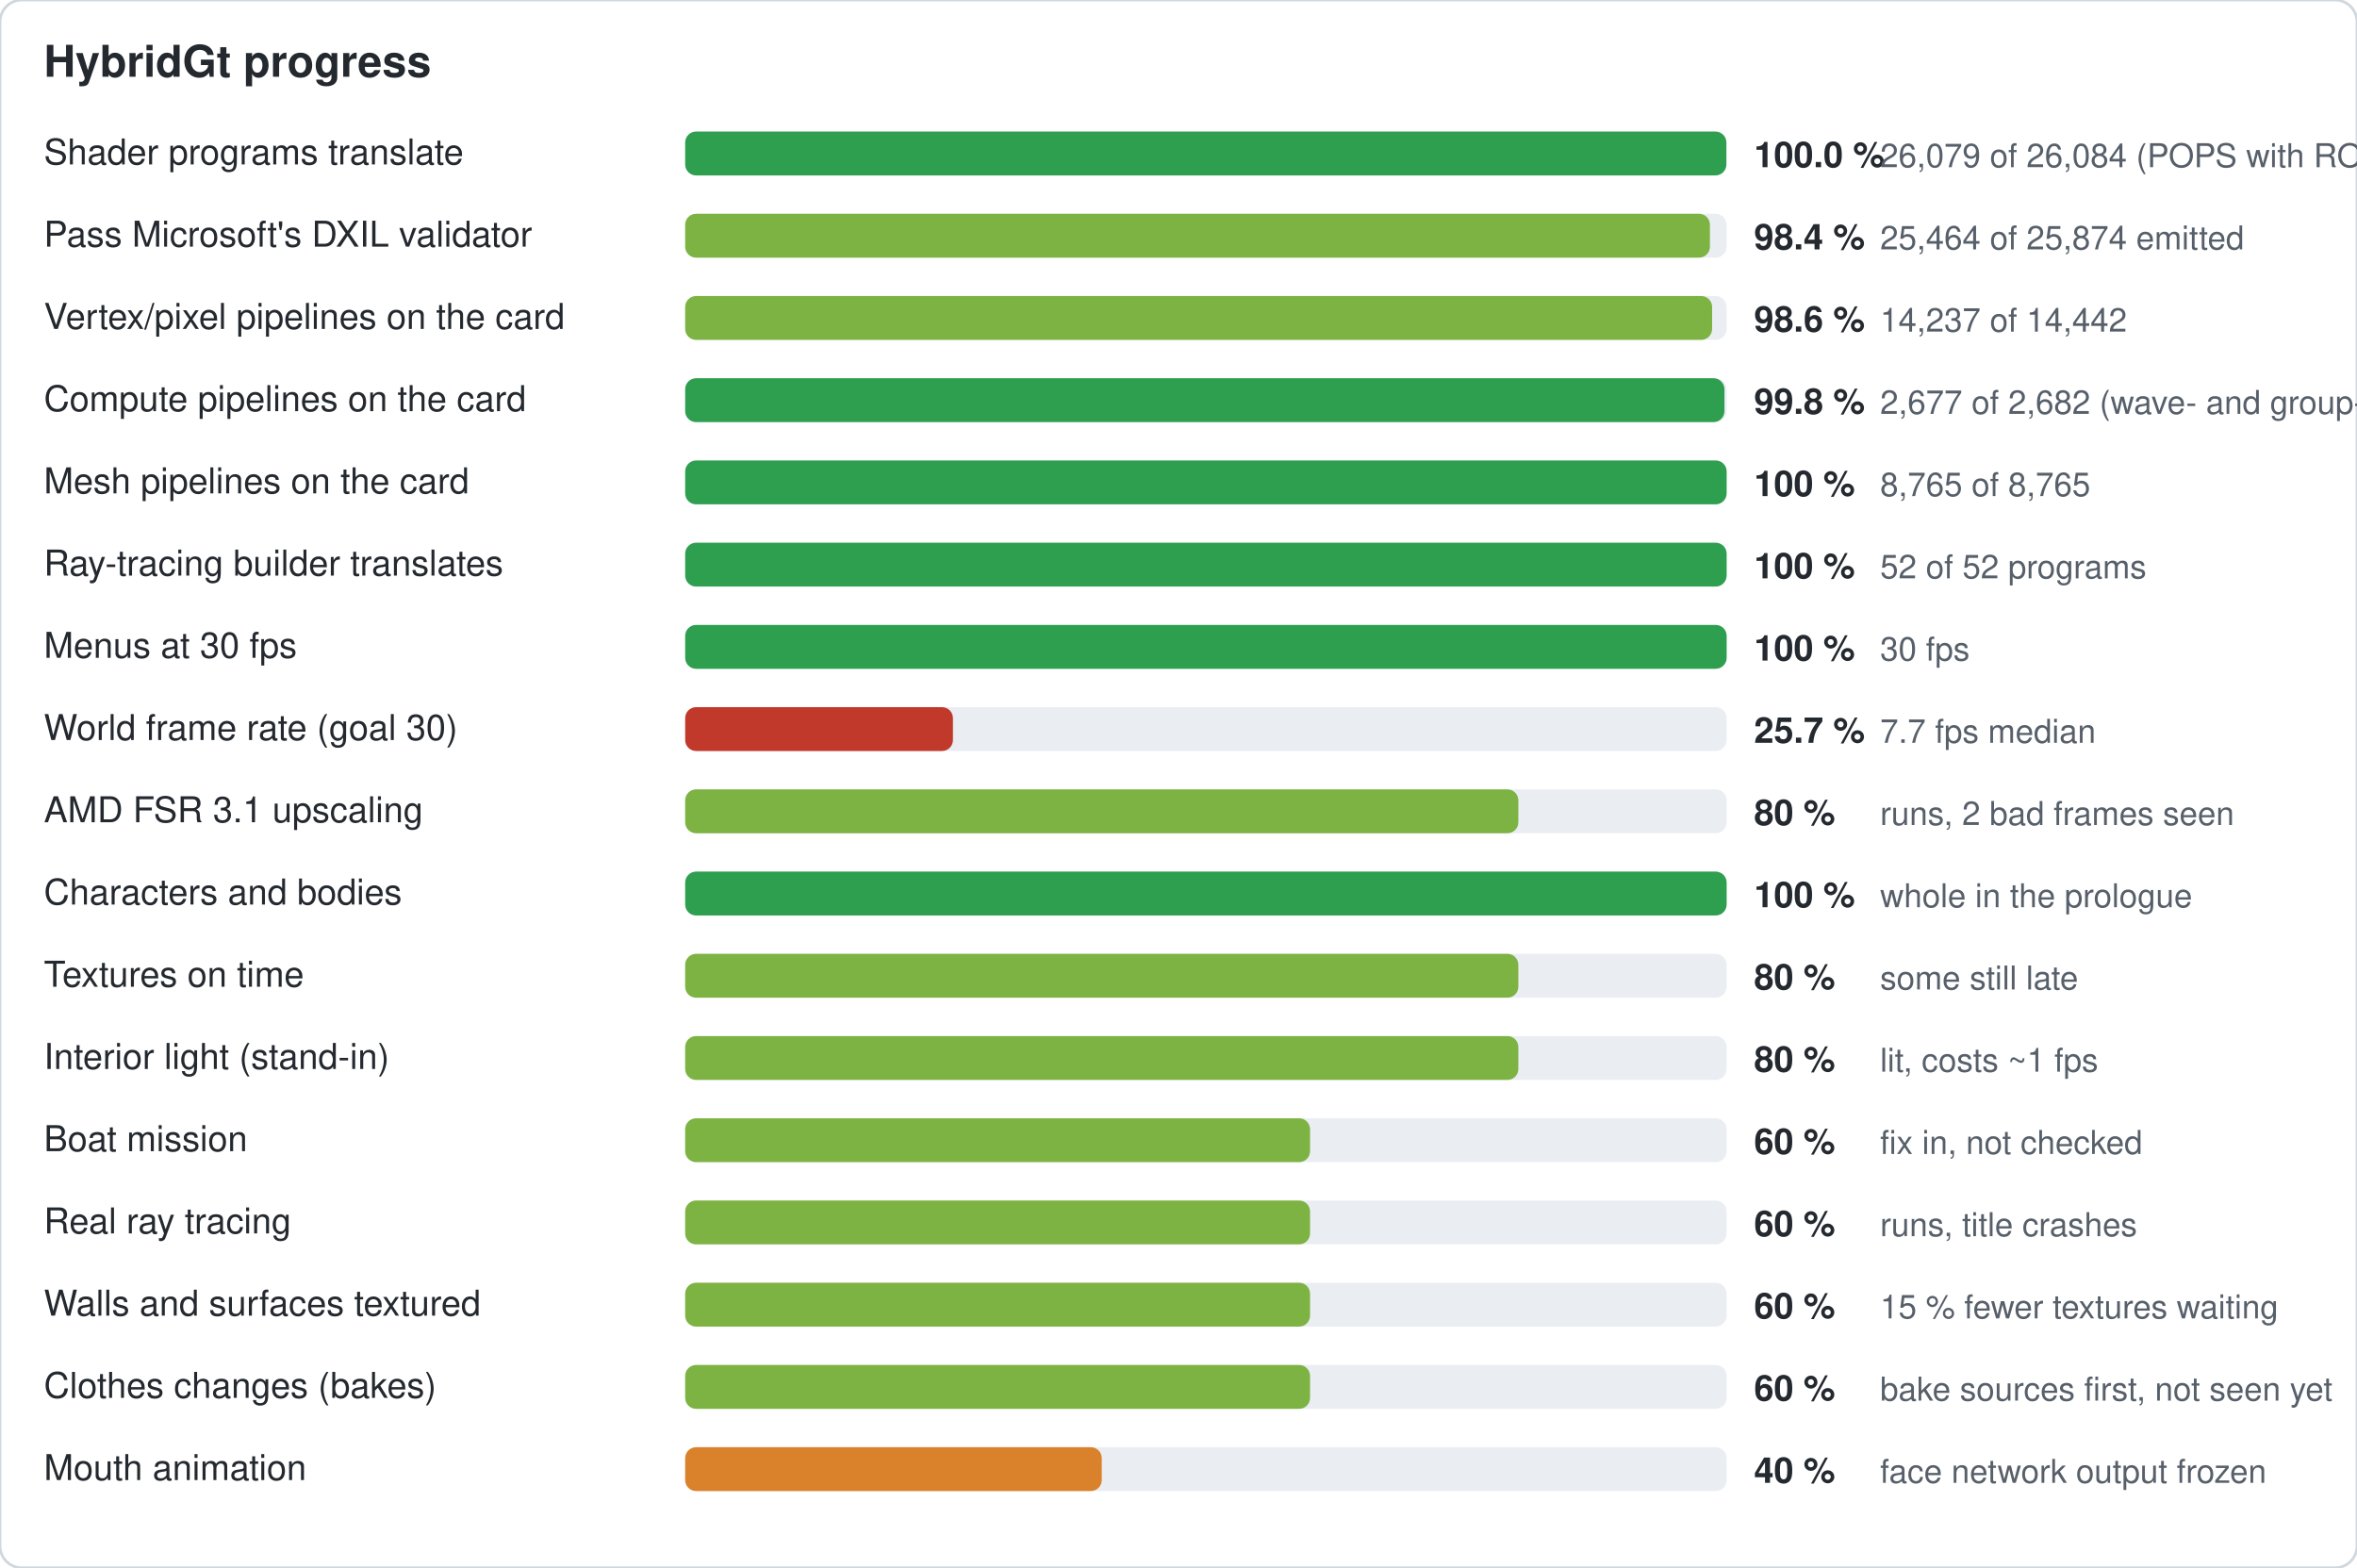
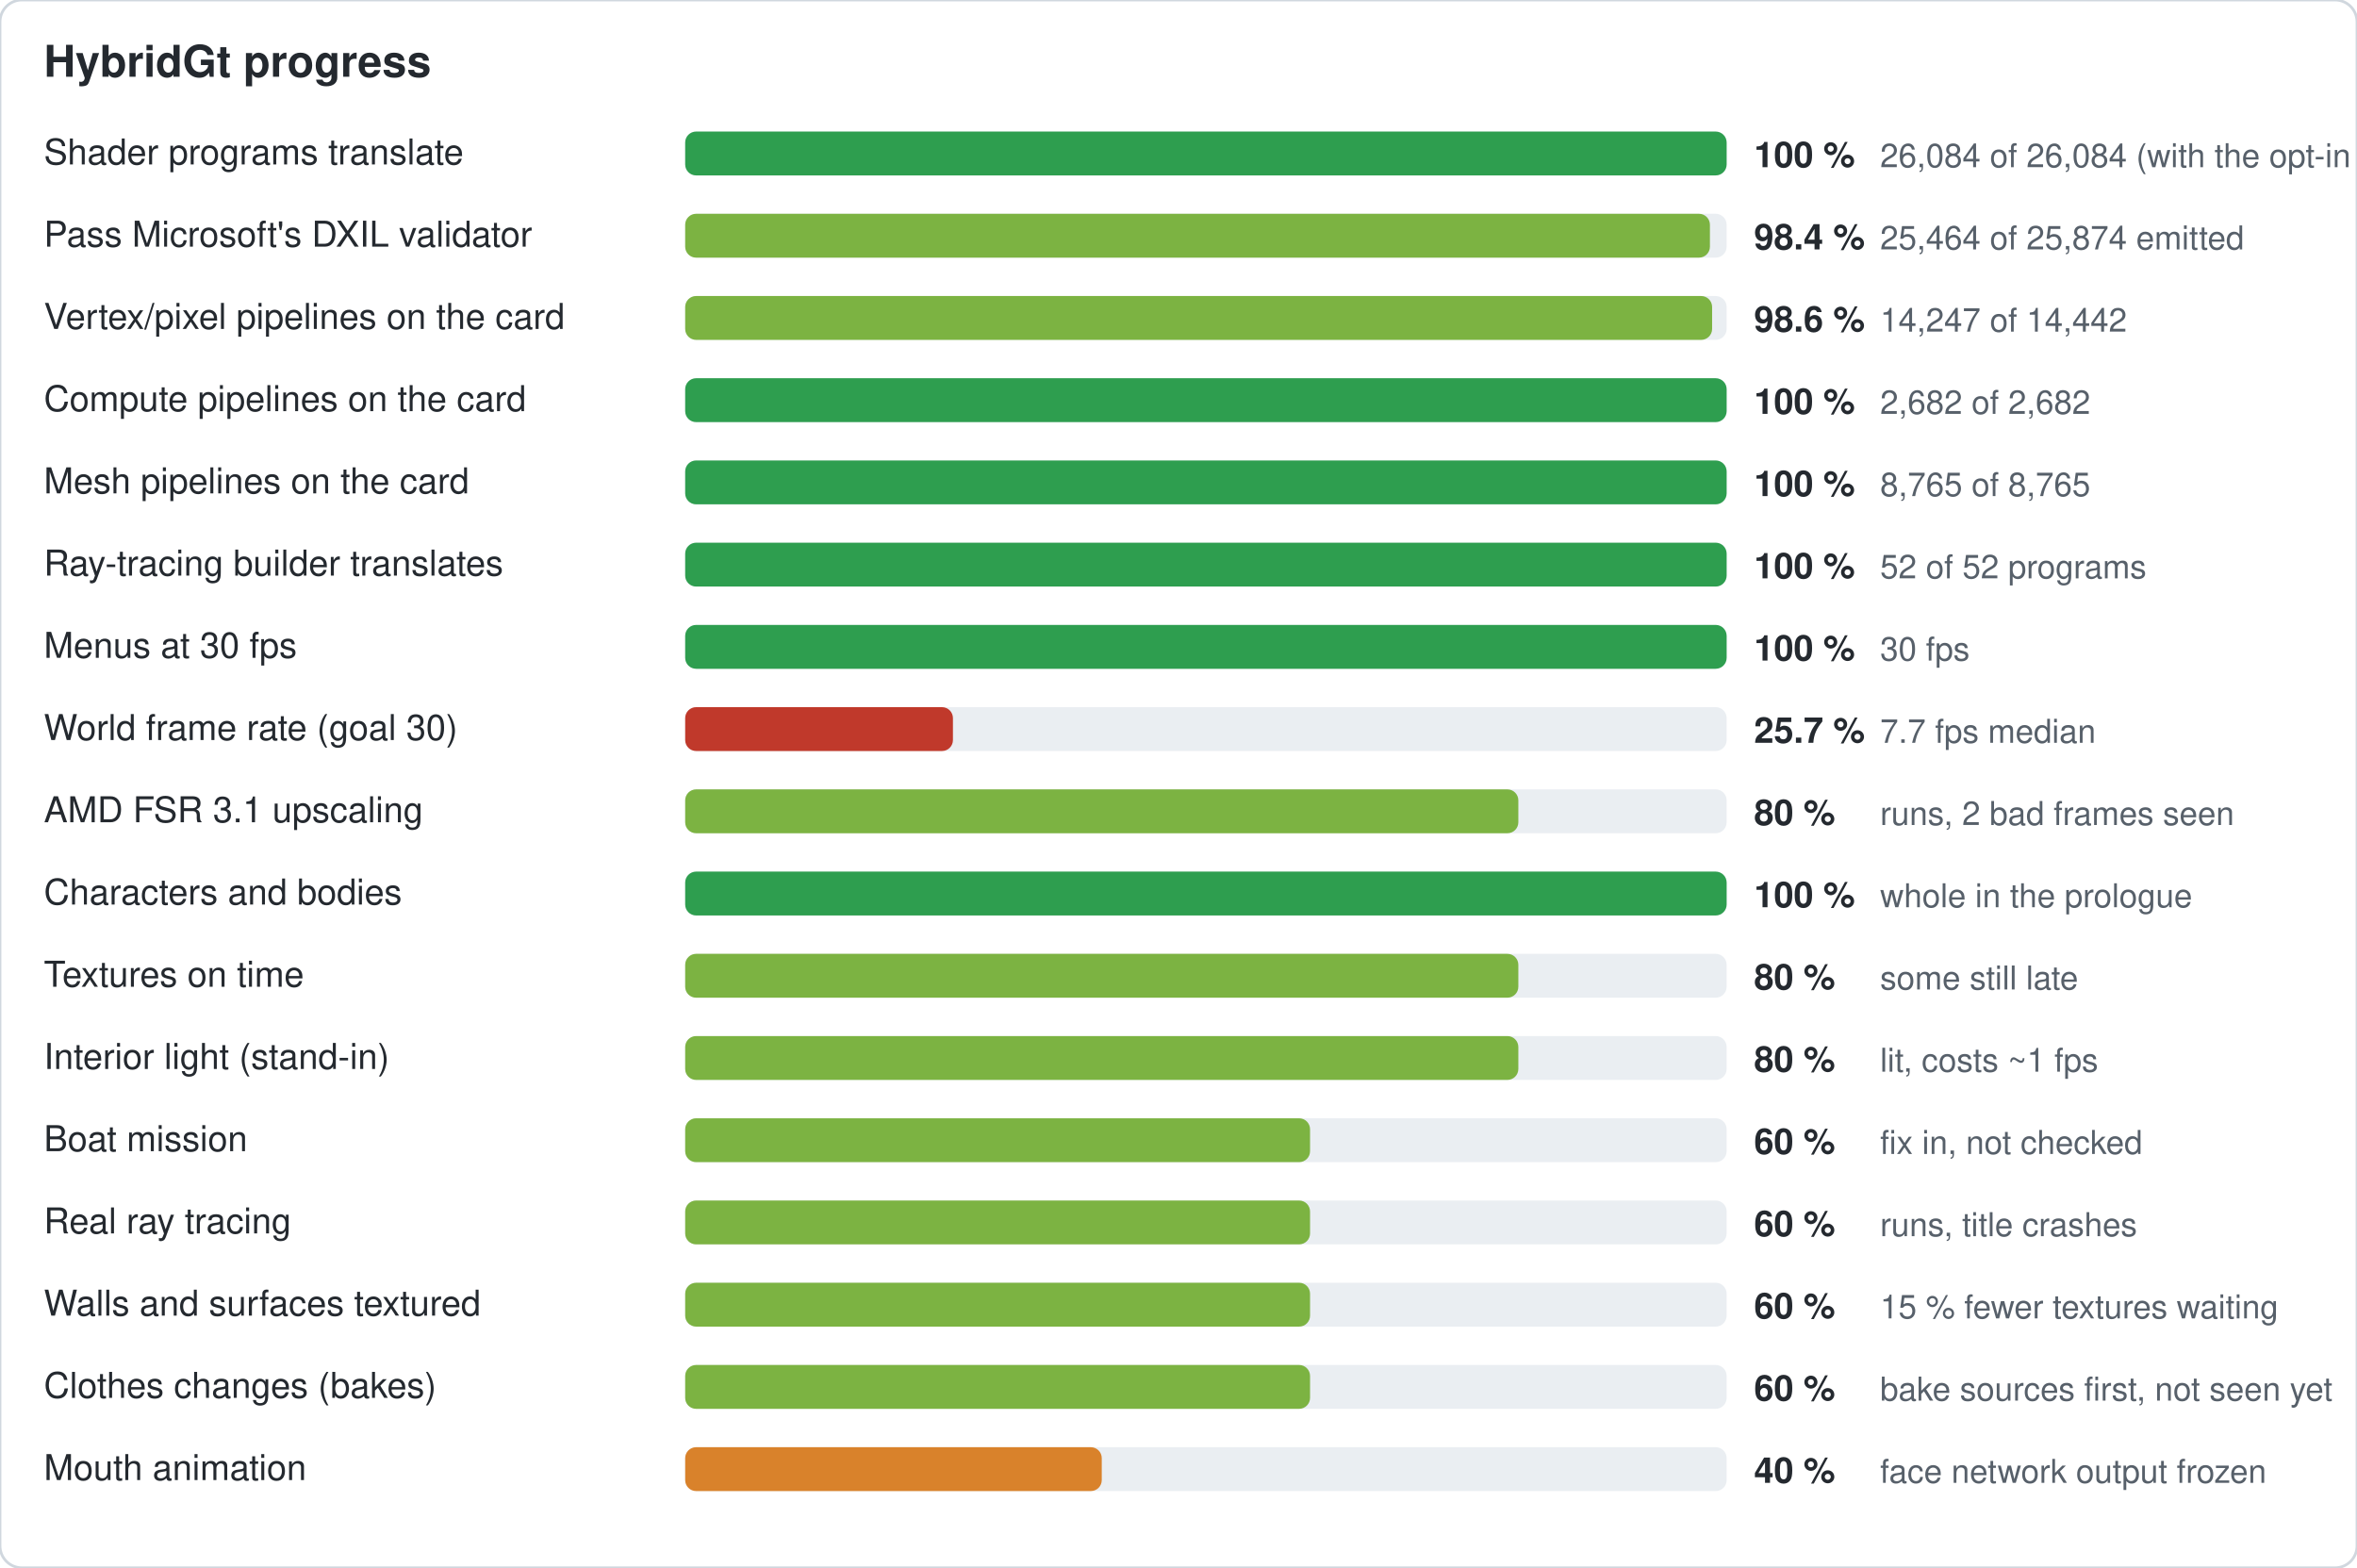
<svg xmlns="http://www.w3.org/2000/svg" width="860" height="572" viewBox="0 0 860 572" role="img" aria-label="HybridGt progress">
  <style>text{font-family:Segoe UI,Helvetica,Arial,sans-serif;font-size:13px;fill:#24292f}.t{font-size:16px;font-weight:600}.n{fill:#57606a;font-size:12px}.p{font-weight:600}@media (prefers-color-scheme:dark){text{fill:#e6edf3}.n{fill:#9198a1}.bg{fill:#30363d}}</style>
  <rect width="860" height="572" rx="8" fill="none" stroke="#d0d7de" />
  <text x="16" y="28" class="t">HybridGt progress</text>
  <text x="16" y="60">Shader programs translate</text>
  <rect class="bg" x="250" y="48" width="380" height="16" rx="4" fill="#eaeef2" />
-   <rect x="250" y="48" width="379.9" height="16" rx="4" fill="#2e9e4f" />
-   <text x="640" y="61" class="p">100.0 %</text>
-   <text x="686" y="61" class="n">26,079 of 26,084 (POPS with ROVs)</text>
+   <rect x="250" y="48" width="380.0" height="16" rx="4" fill="#2e9e4f" />
+   <text x="640" y="61" class="p">100 %</text>
+   <text x="686" y="61" class="n">26,084 of 26,084 (with the opt-in switches)</text>
  <text x="16" y="90">Pass Microsoft's DXIL validator</text>
  <rect class="bg" x="250" y="78" width="380" height="16" rx="4" fill="#eaeef2" />
  <rect x="250" y="78" width="373.9" height="16" rx="4" fill="#7cb342" />
  <text x="640" y="91" class="p">98.4 %</text>
  <text x="686" y="91" class="n">25,464 of 25,874 emitted</text>
  <text x="16" y="120">Vertex/pixel pipelines on the card</text>
  <rect class="bg" x="250" y="108" width="380" height="16" rx="4" fill="#eaeef2" />
  <rect x="250" y="108" width="374.7" height="16" rx="4" fill="#7cb342" />
  <text x="640" y="121" class="p">98.6 %</text>
-   <text x="686" y="121" class="n">14,237 of 14,442</text>
+   <text x="686" y="121" class="n">14,247 of 14,442</text>
  <text x="16" y="150">Compute pipelines on the card</text>
  <rect class="bg" x="250" y="138" width="380" height="16" rx="4" fill="#eaeef2" />
-   <rect x="250" y="138" width="379.2" height="16" rx="4" fill="#2e9e4f" />
-   <text x="640" y="151" class="p">99.8 %</text>
-   <text x="686" y="151" class="n">2,677 of 2,682 (wave- and group-wide forms)</text>
+   <rect x="250" y="138" width="380.0" height="16" rx="4" fill="#2e9e4f" />
+   <text x="640" y="151" class="p">100 %</text>
+   <text x="686" y="151" class="n">2,682 of 2,682</text>
  <text x="16" y="180">Mesh pipelines on the card</text>
  <rect class="bg" x="250" y="168" width="380" height="16" rx="4" fill="#eaeef2" />
  <rect x="250" y="168" width="380.0" height="16" rx="4" fill="#2e9e4f" />
  <text x="640" y="181" class="p">100 %</text>
  <text x="686" y="181" class="n">8,765 of 8,765</text>
  <text x="16" y="210">Ray-tracing builder translates</text>
  <rect class="bg" x="250" y="198" width="380" height="16" rx="4" fill="#eaeef2" />
  <rect x="250" y="198" width="380.0" height="16" rx="4" fill="#2e9e4f" />
  <text x="640" y="211" class="p">100 %</text>
  <text x="686" y="211" class="n">52 of 52 programs</text>
  <text x="16" y="240">Menus at 30 fps</text>
  <rect class="bg" x="250" y="228" width="380" height="16" rx="4" fill="#eaeef2" />
  <rect x="250" y="228" width="380.0" height="16" rx="4" fill="#2e9e4f" />
  <text x="640" y="241" class="p">100 %</text>
  <text x="686" y="241" class="n">30 fps</text>
  <text x="16" y="270">World frame rate (goal 30)</text>
  <rect class="bg" x="250" y="258" width="380" height="16" rx="4" fill="#eaeef2" />
  <rect x="250" y="258" width="97.7" height="16" rx="4" fill="#c0392b" />
  <text x="640" y="271" class="p">25.7 %</text>
  <text x="686" y="271" class="n">7.7 fps median</text>
  <text x="16" y="300">AMD FSR 3.1 upscaling</text>
  <rect class="bg" x="250" y="288" width="380" height="16" rx="4" fill="#eaeef2" />
  <rect x="250" y="288" width="304.0" height="16" rx="4" fill="#7cb342" />
  <text x="640" y="301" class="p">80 %</text>
  <text x="686" y="301" class="n">runs, 2 bad frames seen</text>
  <text x="16" y="330">Characters and bodies</text>
  <rect class="bg" x="250" y="318" width="380" height="16" rx="4" fill="#eaeef2" />
  <rect x="250" y="318" width="380.0" height="16" rx="4" fill="#2e9e4f" />
  <text x="640" y="331" class="p">100 %</text>
  <text x="686" y="331" class="n">whole in the prologue</text>
  <text x="16" y="360">Textures on time</text>
  <rect class="bg" x="250" y="348" width="380" height="16" rx="4" fill="#eaeef2" />
  <rect x="250" y="348" width="304.0" height="16" rx="4" fill="#7cb342" />
  <text x="640" y="361" class="p">80 %</text>
  <text x="686" y="361" class="n">some still late</text>
  <text x="16" y="390">Interior light (stand-in)</text>
  <rect class="bg" x="250" y="378" width="380" height="16" rx="4" fill="#eaeef2" />
  <rect x="250" y="378" width="304.0" height="16" rx="4" fill="#7cb342" />
  <text x="640" y="391" class="p">80 %</text>
  <text x="686" y="391" class="n">lit, costs ~1 fps</text>
  <text x="16" y="420">Boat mission</text>
  <rect class="bg" x="250" y="408" width="380" height="16" rx="4" fill="#eaeef2" />
  <rect x="250" y="408" width="228.0" height="16" rx="4" fill="#7cb342" />
  <text x="640" y="421" class="p">60 %</text>
  <text x="686" y="421" class="n">fix in, not checked</text>
  <text x="16" y="450">Real ray tracing</text>
  <rect class="bg" x="250" y="438" width="380" height="16" rx="4" fill="#eaeef2" />
  <rect x="250" y="438" width="228.0" height="16" rx="4" fill="#7cb342" />
  <text x="640" y="451" class="p">60 %</text>
  <text x="686" y="451" class="n">runs, title crashes</text>
  <text x="16" y="480">Walls and surfaces textured</text>
  <rect class="bg" x="250" y="468" width="380" height="16" rx="4" fill="#eaeef2" />
  <rect x="250" y="468" width="228.0" height="16" rx="4" fill="#7cb342" />
  <text x="640" y="481" class="p">60 %</text>
  <text x="686" y="481" class="n">15 % fewer textures waiting</text>
  <text x="16" y="510">Clothes changes (bakes)</text>
  <rect class="bg" x="250" y="498" width="380" height="16" rx="4" fill="#eaeef2" />
  <rect x="250" y="498" width="228.0" height="16" rx="4" fill="#7cb342" />
  <text x="640" y="511" class="p">60 %</text>
  <text x="686" y="511" class="n">bake sources first, not seen yet</text>
  <text x="16" y="540">Mouth animation</text>
  <rect class="bg" x="250" y="528" width="380" height="16" rx="4" fill="#eaeef2" />
  <rect x="250" y="528" width="152.0" height="16" rx="4" fill="#d9822b" />
  <text x="640" y="541" class="p">40 %</text>
  <text x="686" y="541" class="n">face network output frozen</text>
</svg>
